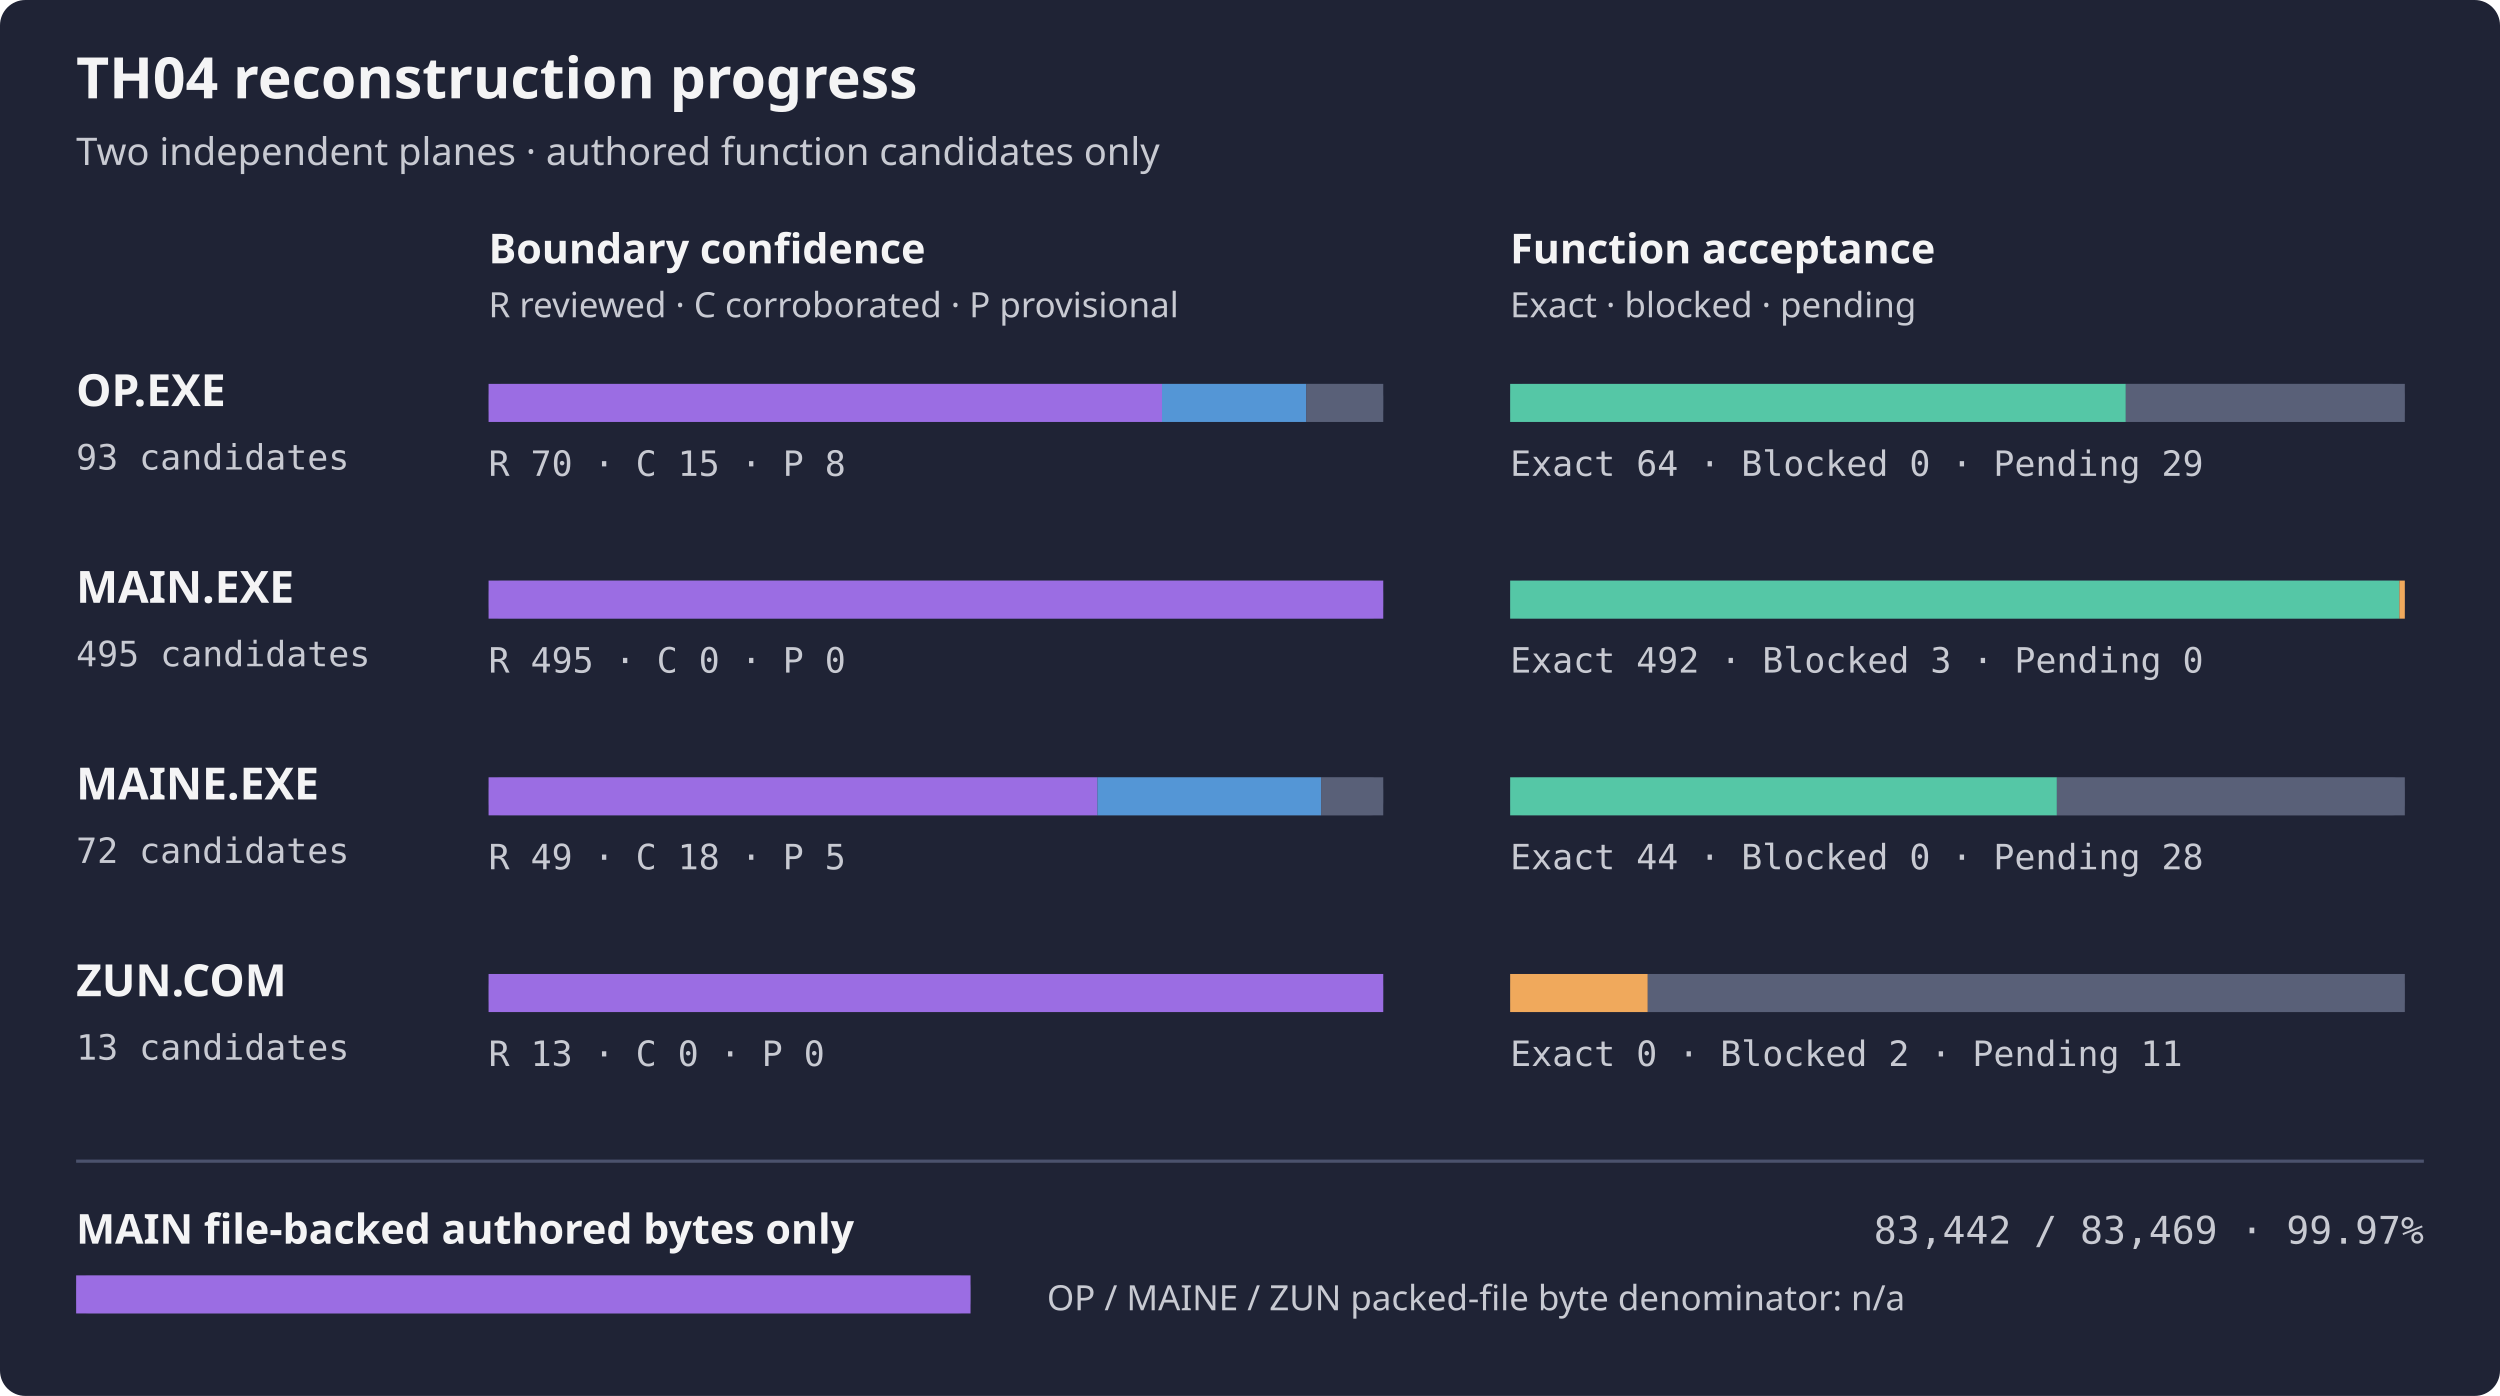
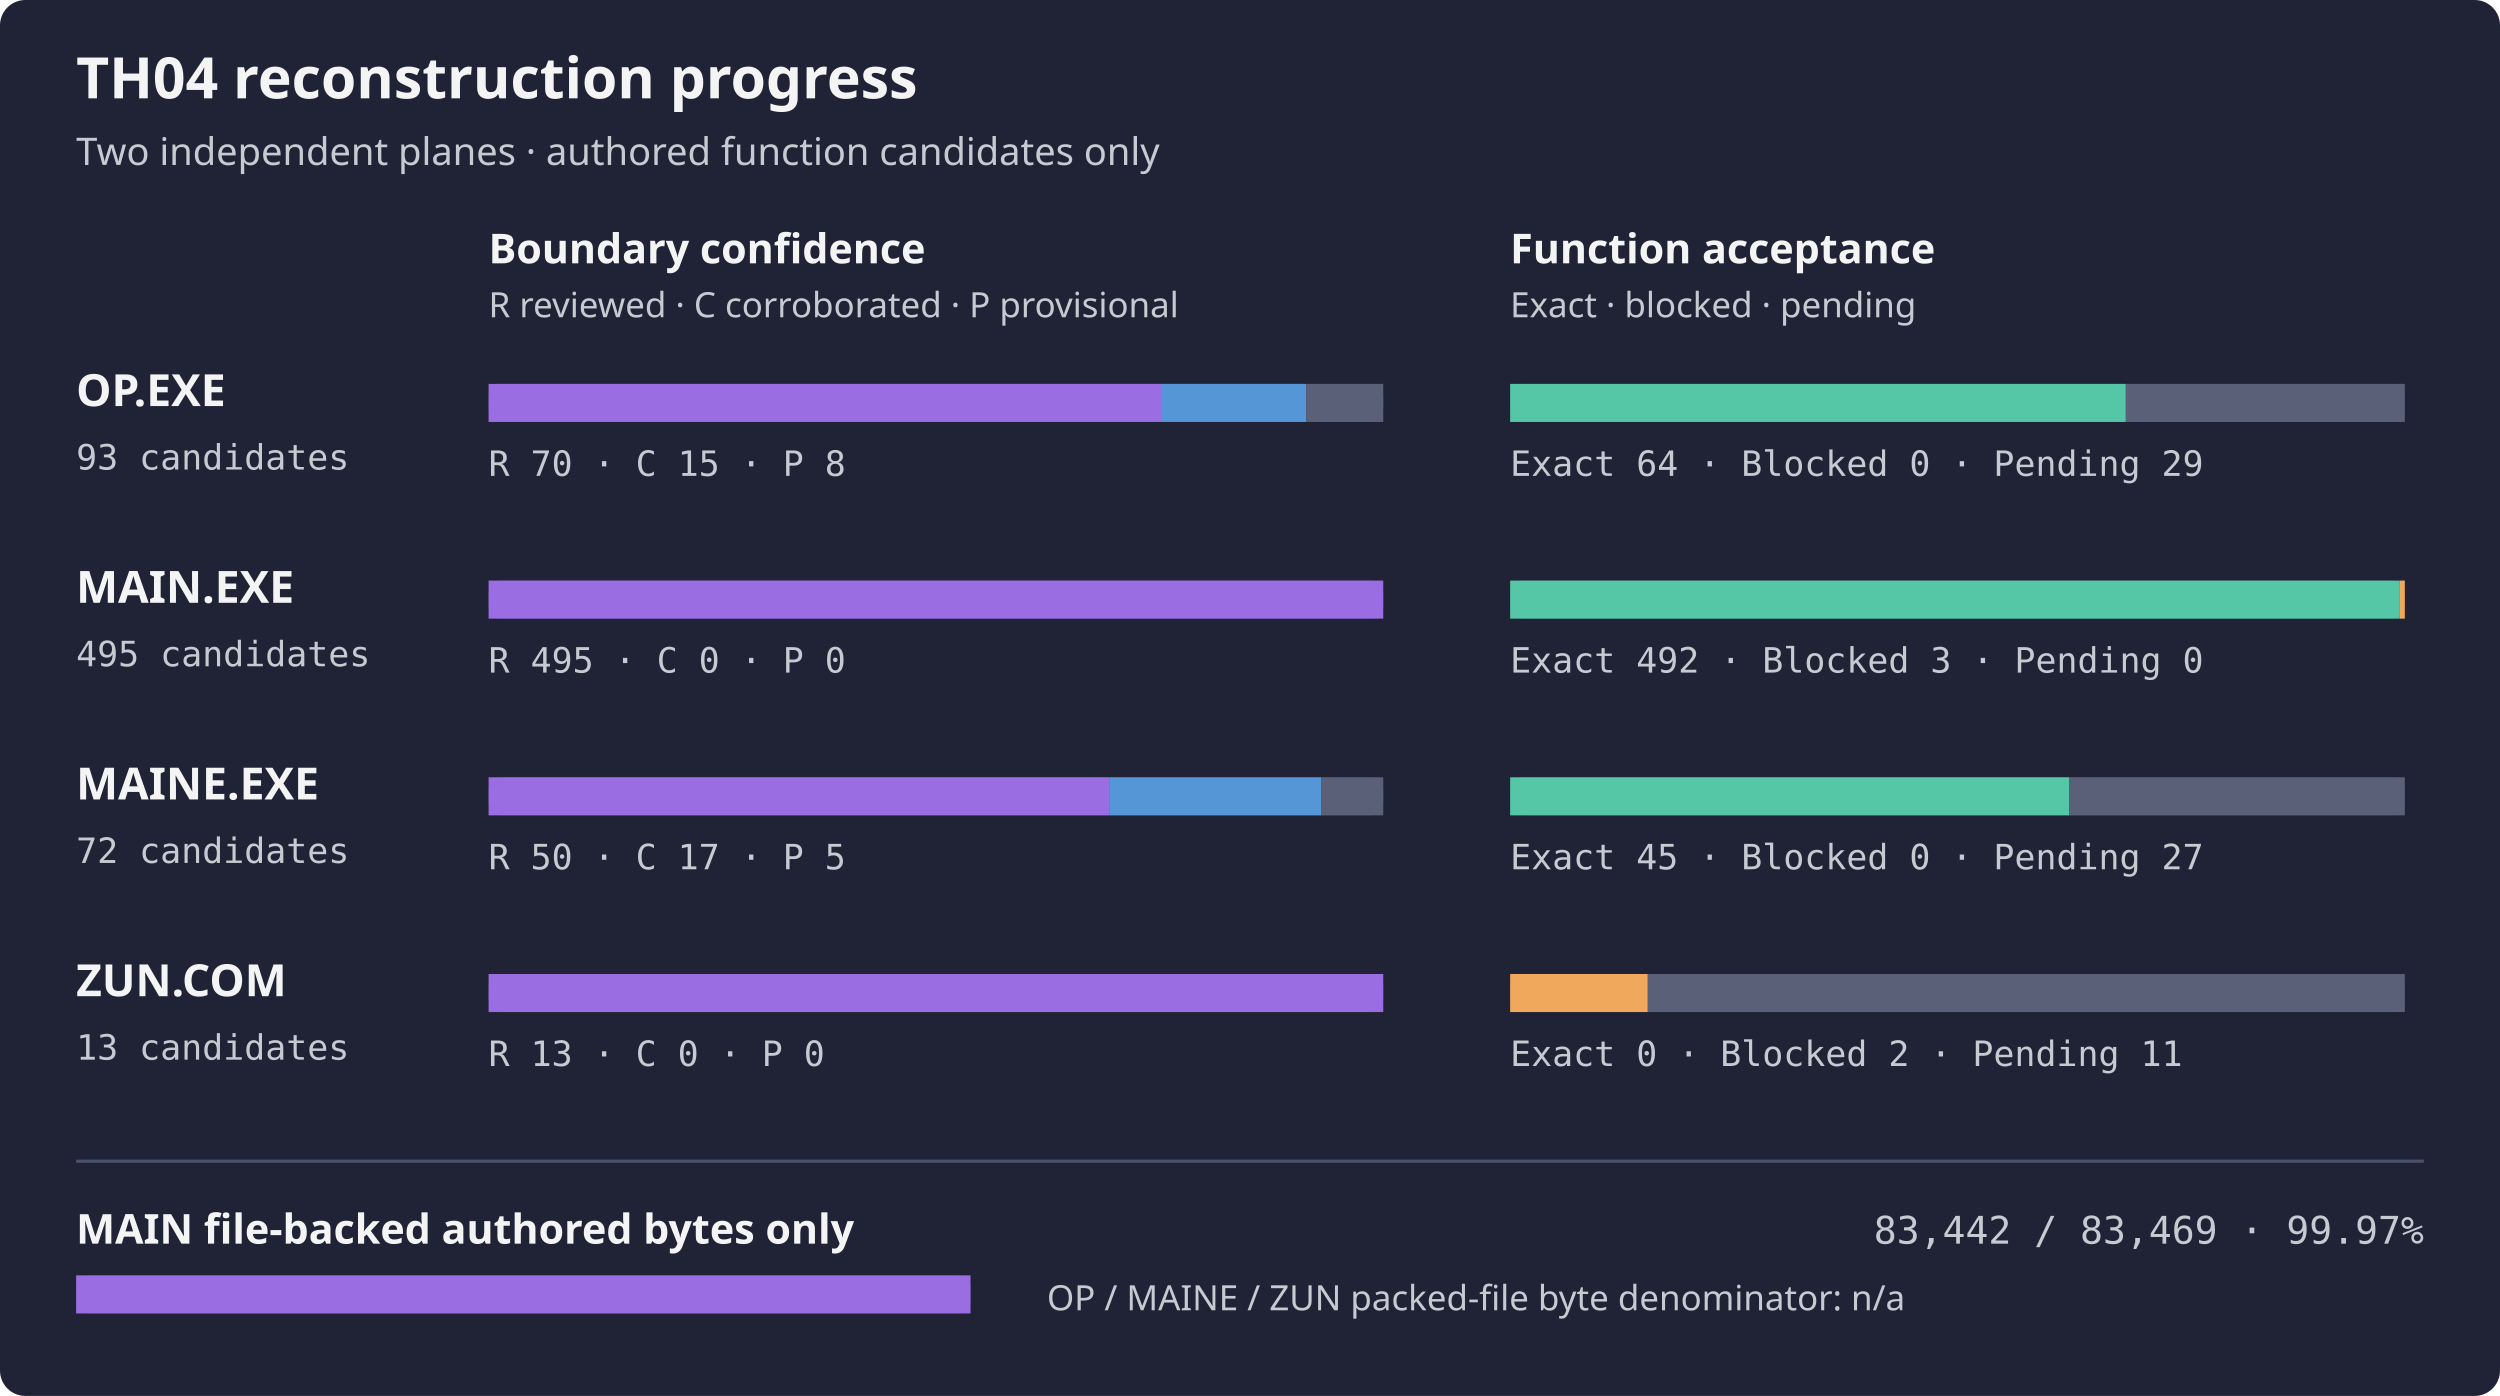
<svg xmlns="http://www.w3.org/2000/svg" width="788" height="440" role="img" aria-label="TH04 per-artifact reconstruction progress">
  <rect width="788" height="440" rx="8" fill="#1f2335" />
  <text x="24" y="31" fill="#f4f4f5" font-family="sans-serif" font-size="18" font-weight="600">TH04 reconstruction progress</text>
  <text x="24" y="52" fill="#c8cad2" font-family="sans-serif" font-size="12">Two independent planes · authored function candidates only</text>
  <text x="154" y="83" fill="#f4f4f5" font-family="sans-serif" font-size="13" font-weight="600">Boundary confidence</text>
  <text x="476" y="83" fill="#f4f4f5" font-family="sans-serif" font-size="13" font-weight="600">Function acceptance</text>
  <text x="154" y="100" fill="#c8cad2" font-family="sans-serif" font-size="11">R reviewed · C corroborated · P provisional</text>
  <text x="476" y="100" fill="#c8cad2" font-family="sans-serif" font-size="11">Exact · blocked · pending</text>
  <text x="24" y="128" fill="#f4f4f5" font-family="sans-serif" font-size="14" font-weight="600">OP.EXE</text>
  <text x="24" y="148" fill="#c8cad2" font-family="monospace" font-size="11">93 candidates</text>
  <rect x="154" y="121" width="282" height="12" rx="4" fill="#353b52" />
  <rect x="154.00" y="121" width="212.26" height="12" fill="#9b6de3" />
  <rect x="366.26" y="121" width="45.48" height="12" fill="#5496d6" />
  <rect x="411.74" y="121" width="24.26" height="12" fill="#596078" />
  <rect x="476" y="121" width="282" height="12" rx="4" fill="#353b52" />
  <rect x="476.00" y="121" width="194.06" height="12" fill="#55c7a6" />
  <rect x="670.06" y="121" width="87.94" height="12" fill="#596078" />
  <text x="154" y="150" fill="#c8cad2" font-family="monospace" font-size="11">R 70 · C 15 · P 8</text>
  <text x="476" y="150" fill="#c8cad2" font-family="monospace" font-size="11">Exact 64 · Blocked 0 · Pending 29</text>
  <text x="24" y="190" fill="#f4f4f5" font-family="sans-serif" font-size="14" font-weight="600">MAIN.EXE</text>
  <text x="24" y="210" fill="#c8cad2" font-family="monospace" font-size="11">495 candidates</text>
  <rect x="154" y="183" width="282" height="12" rx="4" fill="#353b52" />
  <rect x="154.00" y="183" width="282.00" height="12" fill="#9b6de3" />
  <rect x="476" y="183" width="282" height="12" rx="4" fill="#353b52" />
  <rect x="476.00" y="183" width="280.29" height="12" fill="#55c7a6" />
  <rect x="756.29" y="183" width="1.71" height="12" fill="#f0a95c" />
  <text x="154" y="212" fill="#c8cad2" font-family="monospace" font-size="11">R 495 · C 0 · P 0</text>
  <text x="476" y="212" fill="#c8cad2" font-family="monospace" font-size="11">Exact 492 · Blocked 3 · Pending 0</text>
  <text x="24" y="252" fill="#f4f4f5" font-family="sans-serif" font-size="14" font-weight="600">MAINE.EXE</text>
  <text x="24" y="272" fill="#c8cad2" font-family="monospace" font-size="11">72 candidates</text>
  <rect x="154" y="245" width="282" height="12" rx="4" fill="#353b52" />
-   <rect x="154.00" y="245" width="191.92" height="12" fill="#9b6de3" />
-   <rect x="345.92" y="245" width="70.50" height="12" fill="#5496d6" />
+   <rect x="154.00" y="245" width="195.83" height="12" fill="#9b6de3" />
+   <rect x="349.83" y="245" width="66.58" height="12" fill="#5496d6" />
  <rect x="416.42" y="245" width="19.58" height="12" fill="#596078" />
  <rect x="476" y="245" width="282" height="12" rx="4" fill="#353b52" />
-   <rect x="476.00" y="245" width="172.33" height="12" fill="#55c7a6" />
-   <rect x="648.33" y="245" width="109.67" height="12" fill="#596078" />
-   <text x="154" y="274" fill="#c8cad2" font-family="monospace" font-size="11">R 49 · C 18 · P 5</text>
-   <text x="476" y="274" fill="#c8cad2" font-family="monospace" font-size="11">Exact 44 · Blocked 0 · Pending 28</text>
+   <rect x="476.00" y="245" width="176.25" height="12" fill="#55c7a6" />
+   <rect x="652.25" y="245" width="105.75" height="12" fill="#596078" />
+   <text x="154" y="274" fill="#c8cad2" font-family="monospace" font-size="11">R 50 · C 17 · P 5</text>
+   <text x="476" y="274" fill="#c8cad2" font-family="monospace" font-size="11">Exact 45 · Blocked 0 · Pending 27</text>
  <text x="24" y="314" fill="#f4f4f5" font-family="sans-serif" font-size="14" font-weight="600">ZUN.COM</text>
  <text x="24" y="334" fill="#c8cad2" font-family="monospace" font-size="11">13 candidates</text>
  <rect x="154" y="307" width="282" height="12" rx="4" fill="#353b52" />
  <rect x="154.00" y="307" width="282.00" height="12" fill="#9b6de3" />
  <rect x="476" y="307" width="282" height="12" rx="4" fill="#353b52" />
  <rect x="476.00" y="307" width="43.38" height="12" fill="#f0a95c" />
  <rect x="519.38" y="307" width="238.62" height="12" fill="#596078" />
  <text x="154" y="336" fill="#c8cad2" font-family="monospace" font-size="11">R 13 · C 0 · P 0</text>
  <text x="476" y="336" fill="#c8cad2" font-family="monospace" font-size="11">Exact 0 · Blocked 2 · Pending 11</text>
  <path d="M24 366 H764" stroke="#4b526d" />
  <text x="24" y="392" fill="#f4f4f5" font-family="sans-serif" font-size="13" font-weight="600">MAIN file-backed authored bytes only</text>
  <text x="764" y="392" fill="#c8cad2" text-anchor="end" font-family="monospace" font-size="12">83,442 / 83,469 · 99.97%</text>
  <rect x="24" y="402" width="282" height="12" rx="4" fill="#353b52" />
  <rect x="24" y="402" width="281.91" height="12" fill="#9b6de3" />
  <text x="330" y="413" fill="#c8cad2" font-family="sans-serif" font-size="11">OP / MAINE / ZUN packed-file byte denominator: n/a</text>
</svg>
